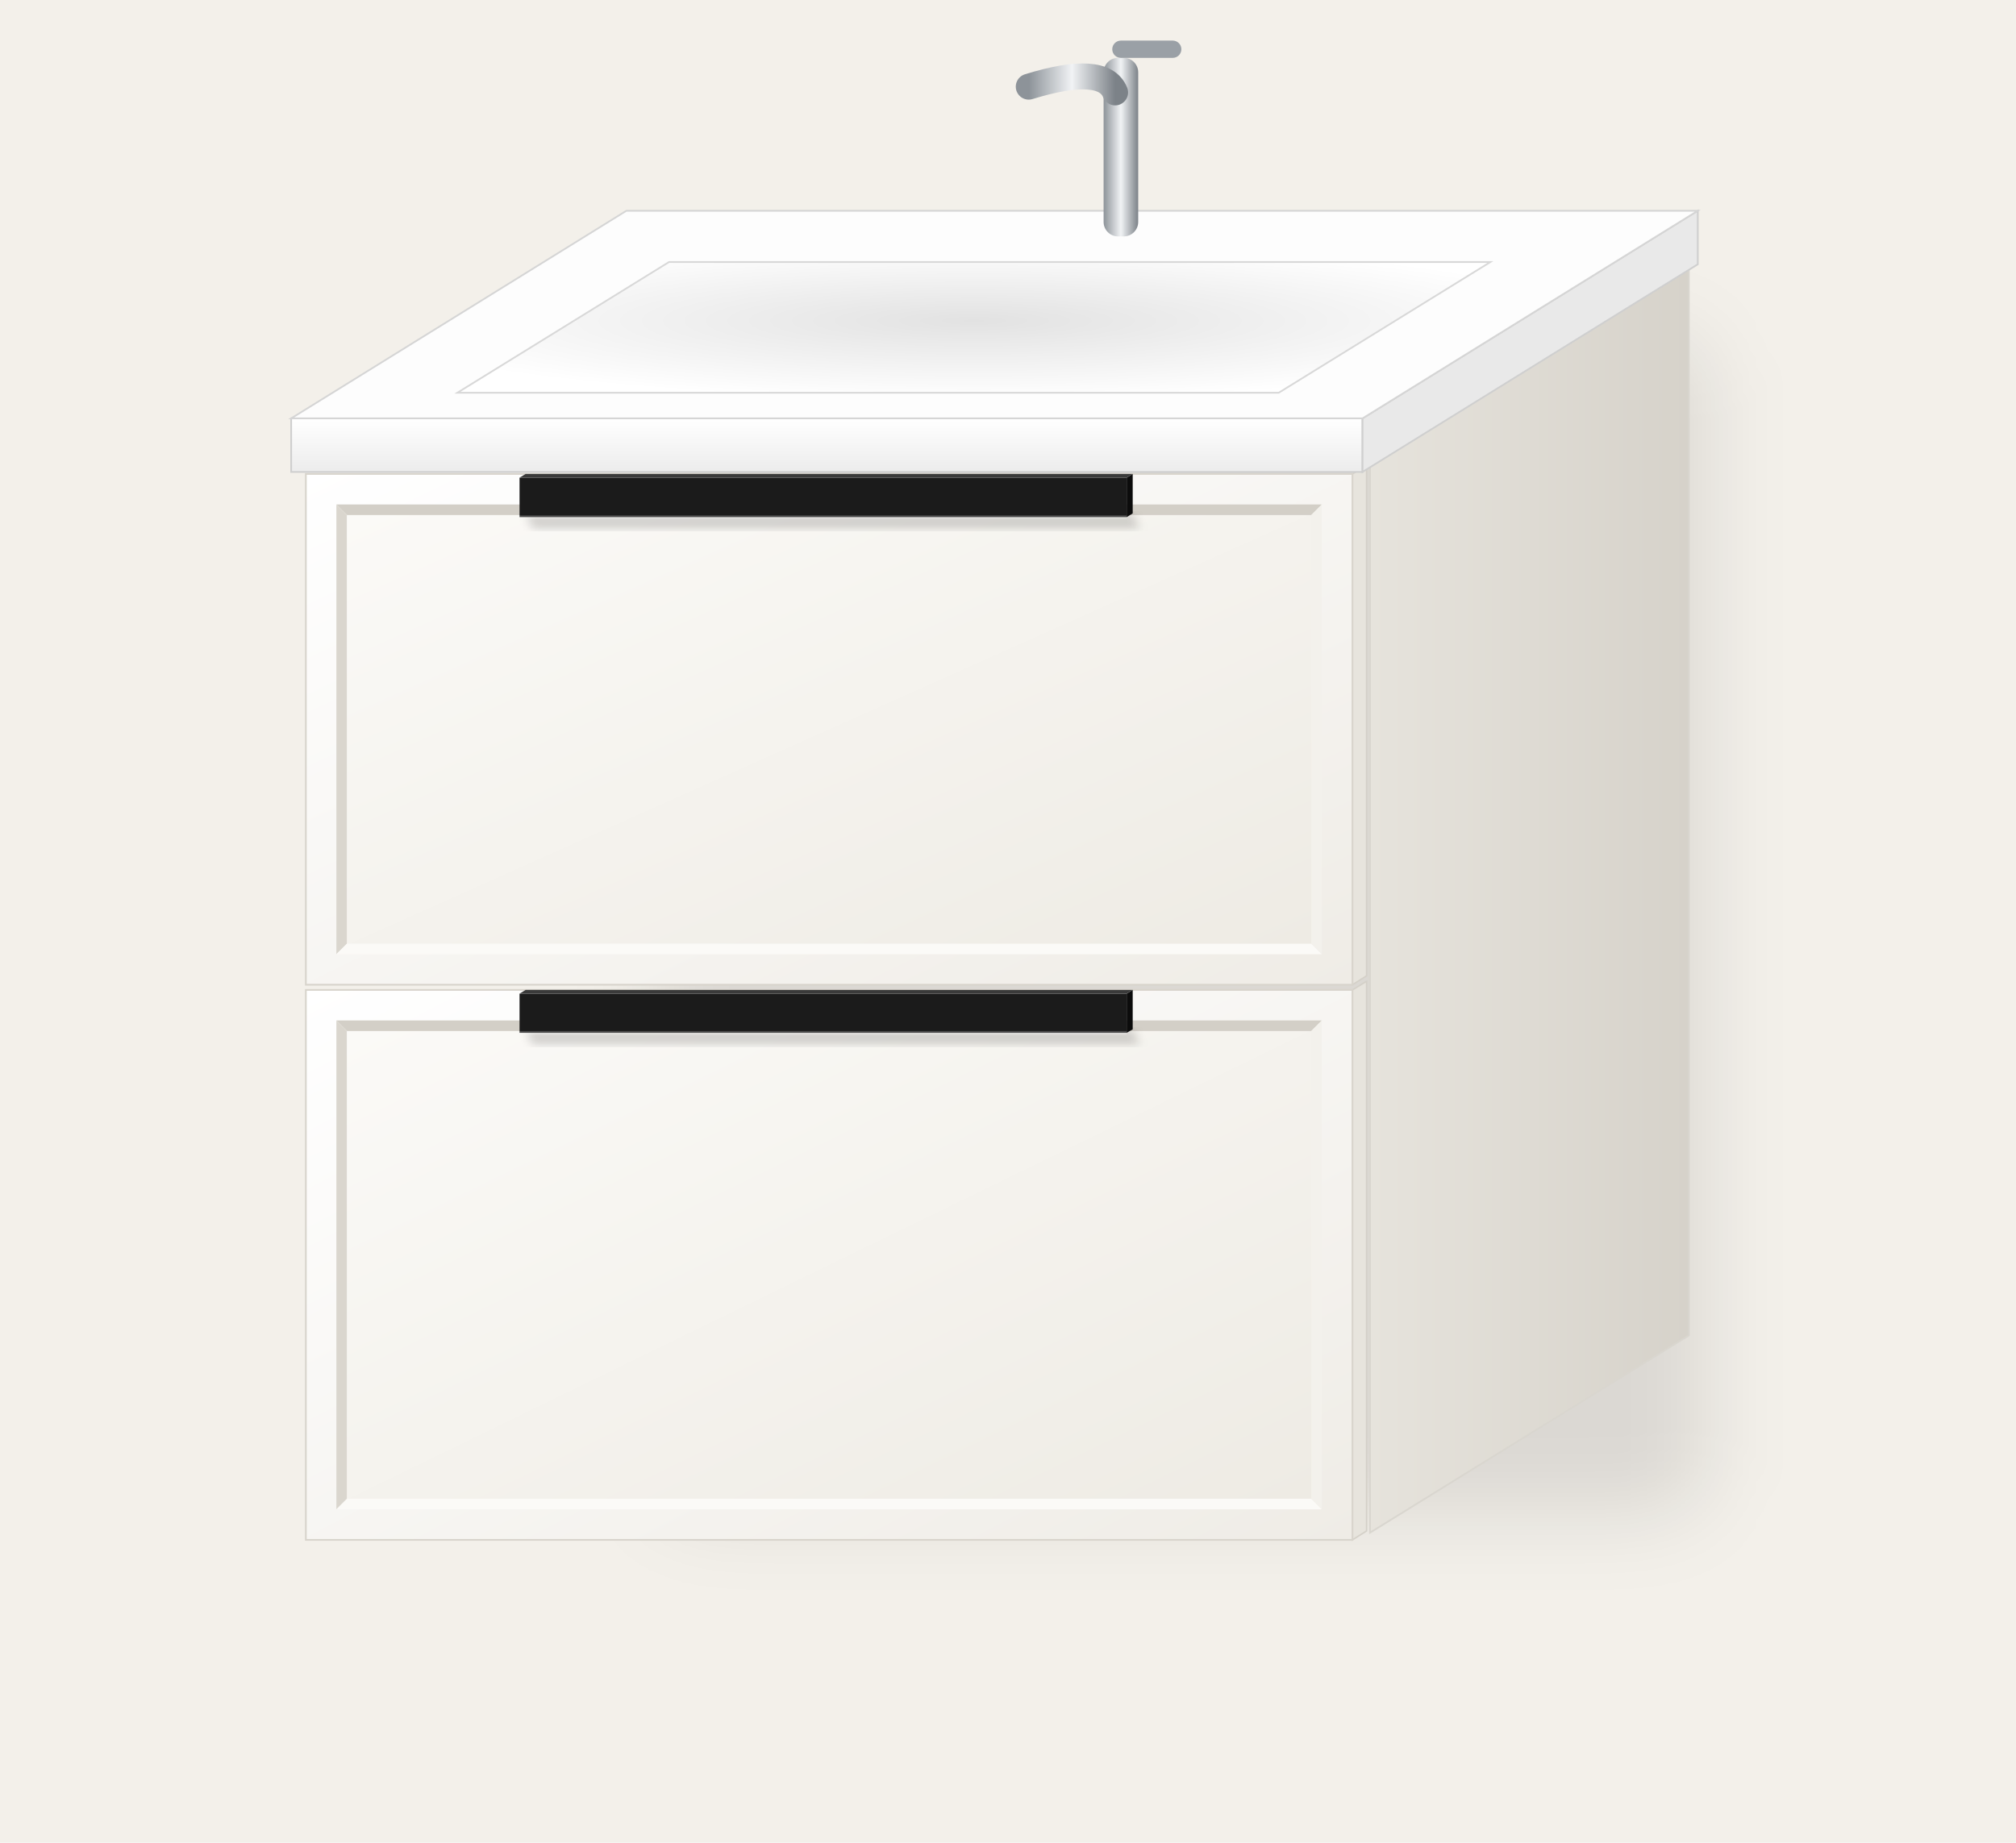
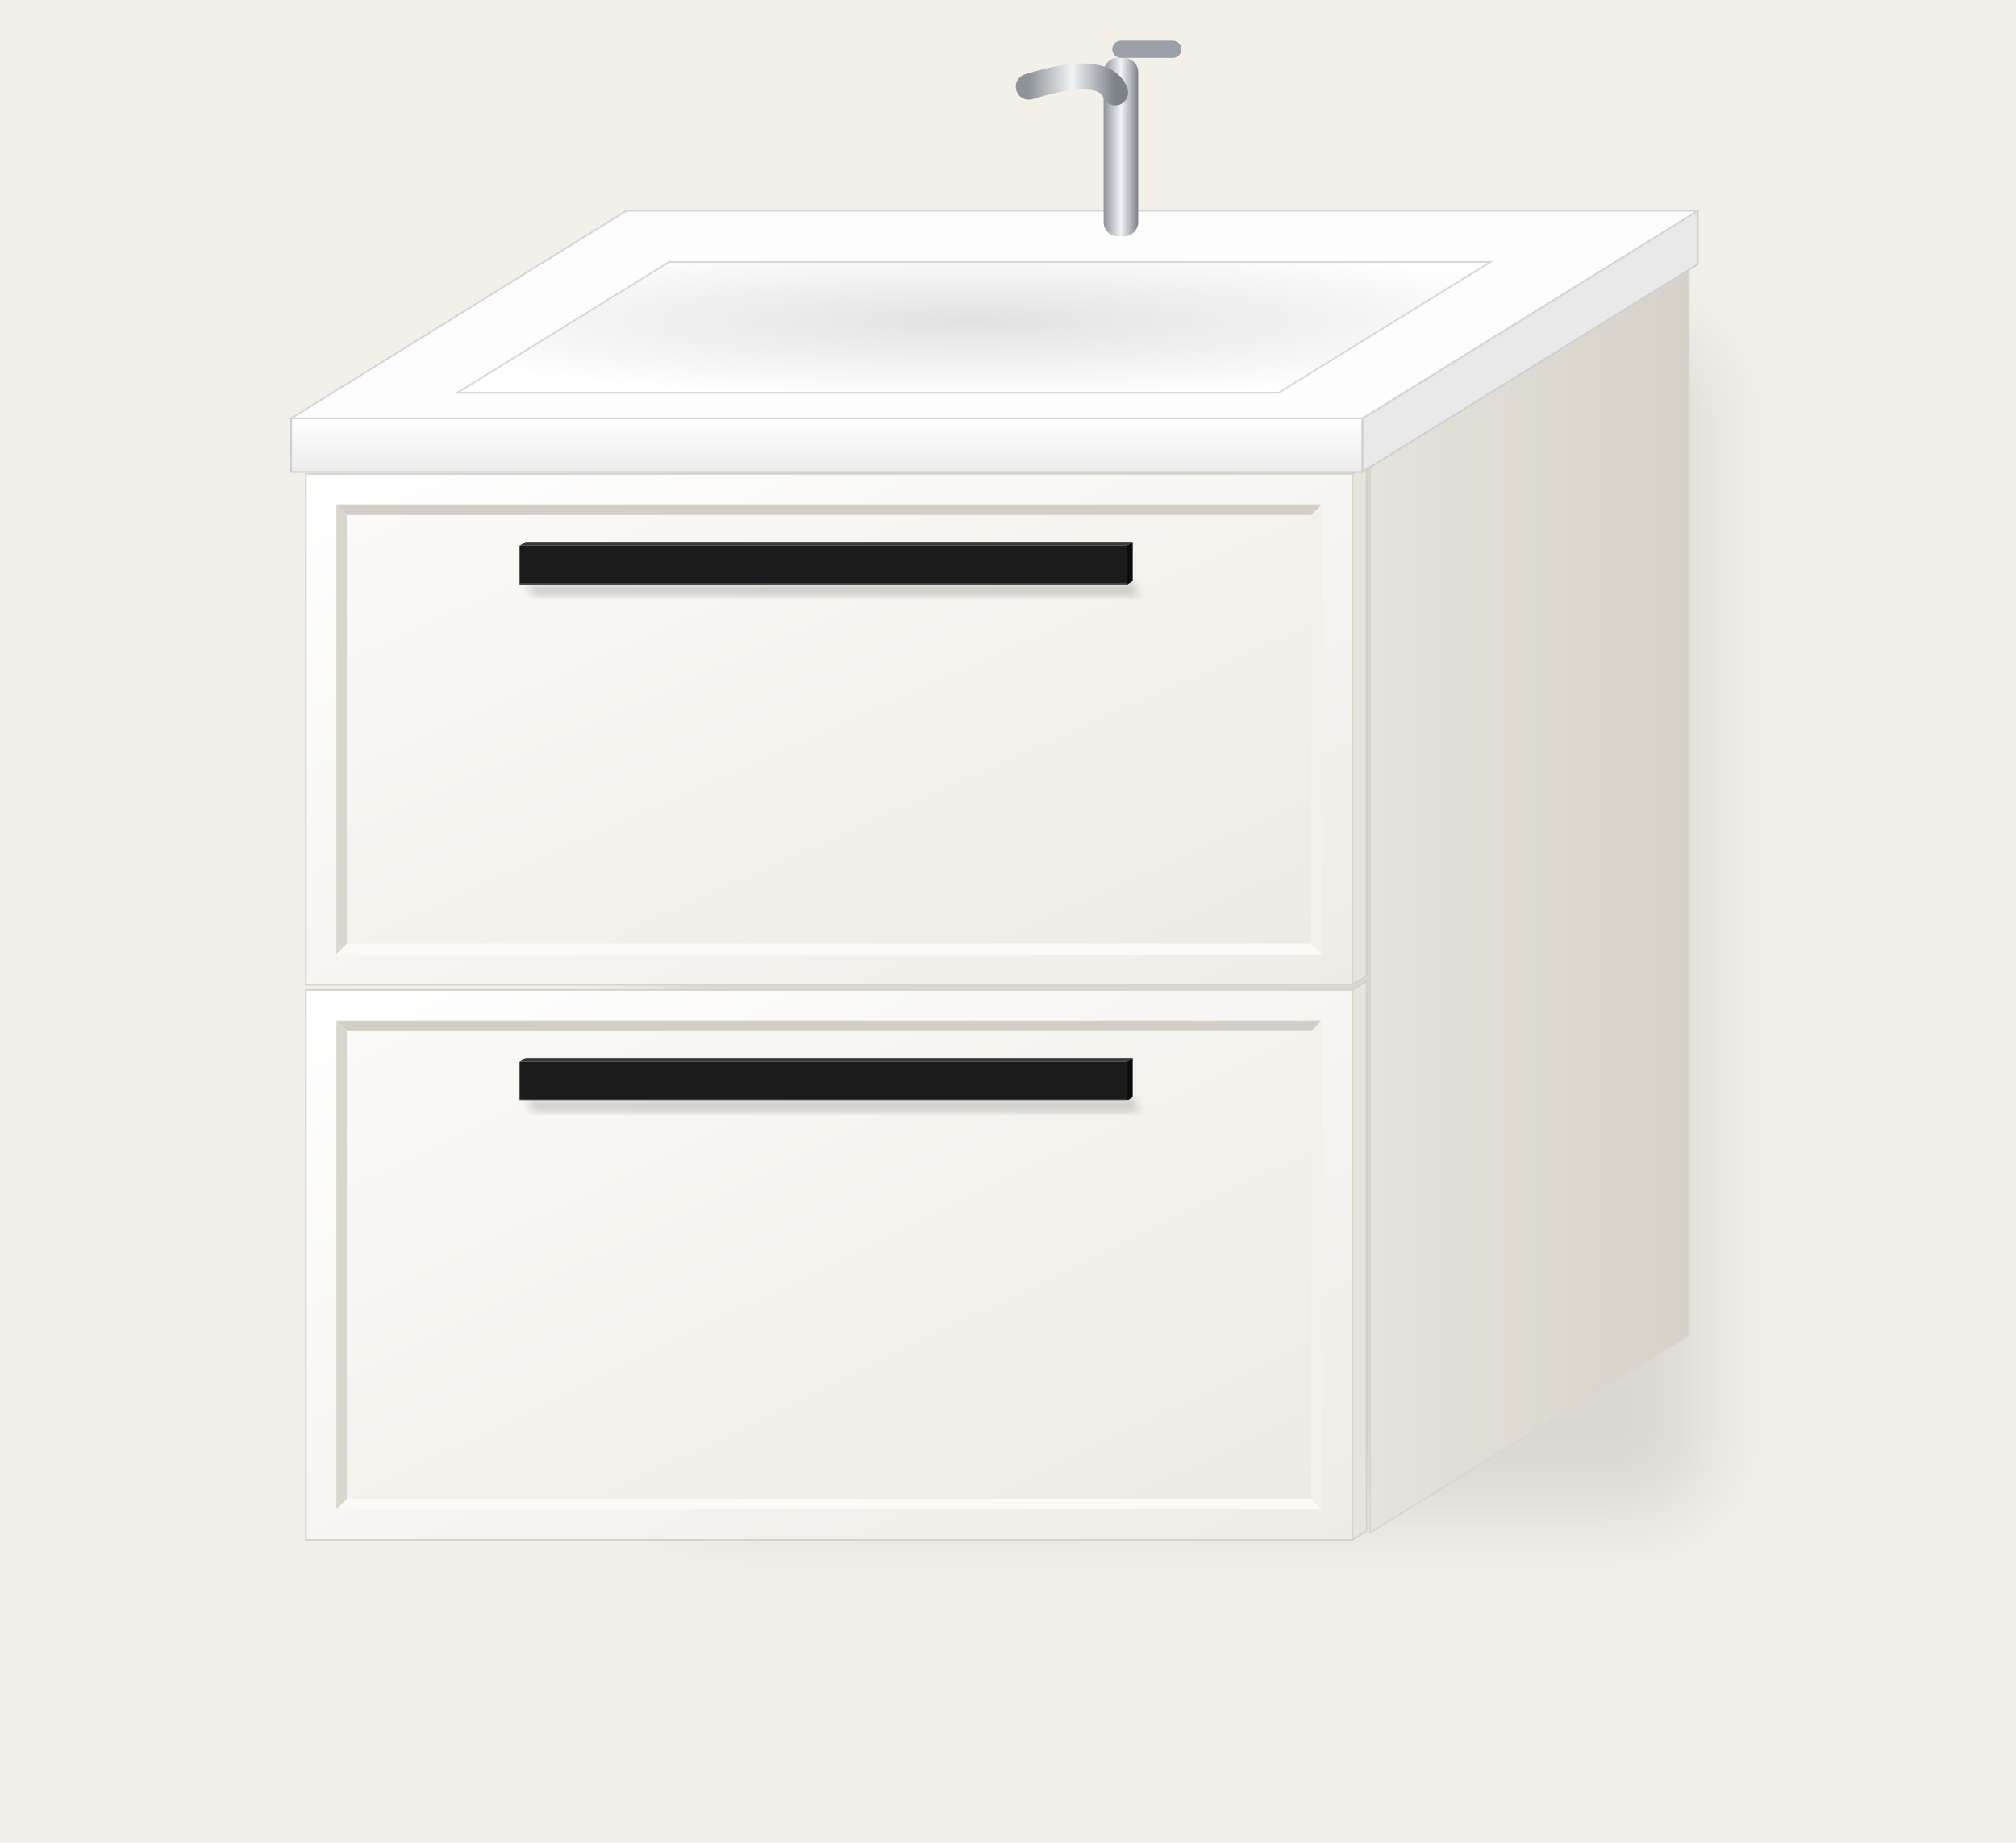
<svg xmlns="http://www.w3.org/2000/svg" viewBox="0 0 700 640" font-family="Inter,Arial,sans-serif">
  <defs>
    <linearGradient id="frontGrad" x1="0" y1="0" x2="1" y2="1">
      <stop offset="0" stop-color="#ffffff" />
      <stop offset="1" stop-color="#efece6" />
    </linearGradient>
    <linearGradient id="panelGrad" x1="0" y1="0" x2="1" y2="1">
      <stop offset="0" stop-color="#fbfaf7" />
      <stop offset="1" stop-color="#eeebe4" />
    </linearGradient>
    <linearGradient id="sideGrad" x1="0" y1="0" x2="1" y2="0">
      <stop offset="0" stop-color="#e6e3dc" />
      <stop offset="1" stop-color="#d6d2ca" />
    </linearGradient>
    <linearGradient id="wave" x1="0" y1="0" x2="1" y2="0">
      <stop offset="0" stop-color="#fbfaf8" />
      <stop offset=".12" stop-color="#e2ded6" />
      <stop offset=".5" stop-color="#f3f0ea" />
      <stop offset=".88" stop-color="#ffffff" />
      <stop offset="1" stop-color="#f7f5f1" />
    </linearGradient>
    <linearGradient id="pullTop" x1="0" y1="1" x2="0" y2="0">
      <stop offset="0" stop-color="#6d6a64" />
      <stop offset=".35" stop-color="#bdb8af" />
      <stop offset="1" stop-color="#f4f2ed" />
    </linearGradient>
    <linearGradient id="pullBot" x1="0" y1="0" x2="0" y2="1">
      <stop offset="0" stop-color="#57544f" />
      <stop offset=".4" stop-color="#b3aea5" />
      <stop offset="1" stop-color="#f4f2ed" />
    </linearGradient>
    <linearGradient id="sinkFront" x1="0" y1="0" x2="0" y2="1">
      <stop offset="0" stop-color="#ffffff" />
      <stop offset="1" stop-color="#ececec" />
    </linearGradient>
    <radialGradient id="bowl" cx=".5" cy=".45" r=".6">
      <stop offset="0" stop-color="#e2e2e2" />
      <stop offset="1" stop-color="#ffffff" />
    </radialGradient>
    <linearGradient id="chrome" x1="0" y1="0" x2="1" y2="0">
      <stop offset="0" stop-color="#8d9399" />
      <stop offset=".5" stop-color="#f1f3f5" />
      <stop offset="1" stop-color="#7c8288" />
    </linearGradient>
    <filter id="blur">
      <feGaussianBlur stdDeviation="1.6" />
    </filter>
    <filter id="soft" x="-20%" y="-20%" width="140%" height="140%">
      <feGaussianBlur stdDeviation="14" />
    </filter>
  </defs>
  <rect width="700" height="640" fill="#f3f0ea" />
  <rect x="226.8" y="116.6" width="365.8" height="409.2" rx="18" fill="rgba(0,0,0,.10)" filter="url(#soft)" />
  <polygon points="475.7,532.3 586.4,463.8 586.4,91.8 475.7,160.3" fill="url(#sideGrad)" stroke="#d9d6cf" stroke-width="0.6" />
  <polygon points="469.6,342.0 474.5,338.9 474.5,161.6 469.6,164.6" fill="#e7e4dd" stroke="#d4d0c8" stroke-width="0.5" />
  <polygon points="469.6,534.8 474.5,531.7 474.5,340.8 469.6,343.8" fill="#e7e4dd" stroke="#d4d0c8" stroke-width="0.5" />
  <polygon points="106.2,342.0 469.6,342.0 469.6,164.6 106.2,164.6" fill="url(#frontGrad)" stroke="#d8d4cc" stroke-width="0.6" />
  <polygon points="116.8,175.2 459.0,175.2 455.3,178.9 120.5,178.9" fill="#d3cfc7" stroke="none" stroke-width="0" />
  <polygon points="116.8,331.4 116.8,175.2 120.5,178.9 120.5,327.7" fill="#dad6ce" stroke="none" stroke-width="0" />
  <polygon points="459.0,331.4 116.8,331.4 120.5,327.7 455.3,327.7" fill="#fbfaf7" stroke="none" stroke-width="0" />
  <polygon points="459.0,175.2 459.0,331.4 455.3,327.7 455.3,178.9" fill="#f3f1ec" stroke="none" stroke-width="0" />
  <polygon points="120.5,327.7 455.3,327.7 455.3,178.9 120.5,178.9" fill="url(#panelGrad)" stroke="none" stroke-width="0" />
  <polygon points="106.2,534.8 469.6,534.8 469.6,343.8 106.2,343.8" fill="url(#frontGrad)" stroke="#d8d4cc" stroke-width="0.6" />
  <polygon points="116.8,354.4 459.0,354.4 455.3,358.1 120.5,358.1" fill="#d3cfc7" stroke="none" stroke-width="0" />
  <polygon points="116.8,524.2 116.8,354.4 120.5,358.1 120.5,520.5" fill="#dad6ce" stroke="none" stroke-width="0" />
  <polygon points="459.0,524.2 116.8,524.2 120.5,520.5 455.3,520.5" fill="#fbfaf7" stroke="none" stroke-width="0" />
  <polygon points="459.0,354.4 459.0,524.2 455.3,520.5 455.3,358.1" fill="#f3f1ec" stroke="none" stroke-width="0" />
  <polygon points="120.5,520.5 455.3,520.5 455.3,358.1 120.5,358.1" fill="url(#panelGrad)" stroke="none" stroke-width="0" />
-   <polygon points="185.0,183.9 395.8,183.9 393.3,178.3 182.5,178.3" fill="rgba(0,0,0,.16)" stroke="none" stroke-width="0" filter="url(#blur)" />
-   <polygon points="180.4,179.6 391.2,179.6 391.2,165.9 180.4,165.9" fill="#1b1b1b" stroke="none" stroke-width="0" />
-   <polygon points="391.2,179.6 393.3,178.3 393.3,164.6 391.2,165.9" fill="#0c0c0c" stroke="none" stroke-width="0" />
-   <polygon points="180.4,165.9 391.2,165.9 393.3,164.6 182.5,164.6" fill="#3a3a3a" stroke="none" stroke-width="0" />
-   <line x1="180.4" y1="179.6" x2="391.2" y2="179.6" stroke="rgba(255,255,255,.22)" stroke-width="1.2" />
-   <polygon points="185.0,363.0 395.8,363.0 393.3,357.5 182.5,357.5" fill="rgba(0,0,0,.16)" stroke="none" stroke-width="0" filter="url(#blur)" />
-   <polygon points="180.4,358.7 391.2,358.7 391.2,345.1 180.4,345.1" fill="#1b1b1b" stroke="none" stroke-width="0" />
-   <polygon points="391.2,358.7 393.3,357.5 393.3,343.8 391.2,345.1" fill="#0c0c0c" stroke="none" stroke-width="0" />
-   <polygon points="180.4,345.1 391.2,345.1 393.3,343.8 182.5,343.8" fill="#3a3a3a" stroke="none" stroke-width="0" />
-   <line x1="180.4" y1="358.7" x2="391.2" y2="358.7" stroke="rgba(255,255,255,.22)" stroke-width="1.2" />
+   <polygon points="185.0,207.4 395.8,207.4 393.3,201.8 182.5,201.8" fill="rgba(0,0,0,.16)" stroke="none" stroke-width="0" filter="url(#blur)" />
+   <polygon points="180.4,203.1 391.2,203.1 391.2,189.5 180.4,189.5" fill="#1b1b1b" stroke="none" stroke-width="0" />
+   <polygon points="391.2,203.1 393.3,201.8 393.3,188.2 391.2,189.5" fill="#0c0c0c" stroke="none" stroke-width="0" />
+   <polygon points="180.4,189.5 391.2,189.5 393.3,188.2 182.5,188.2" fill="#3a3a3a" stroke="none" stroke-width="0" />
+   <line x1="180.4" y1="203.1" x2="391.2" y2="203.1" stroke="rgba(255,255,255,.22)" stroke-width="1.2" />
+   <polygon points="185.0,386.6 395.8,386.6 393.3,381.0 182.5,381.0" fill="rgba(0,0,0,.16)" stroke="none" stroke-width="0" filter="url(#blur)" />
+   <polygon points="180.4,382.3 391.2,382.3 391.2,368.7 180.4,368.7" fill="#1b1b1b" stroke="none" stroke-width="0" />
+   <polygon points="391.2,382.3 393.3,381.0 393.3,367.4 391.2,368.7" fill="#0c0c0c" stroke="none" stroke-width="0" />
+   <polygon points="180.4,368.7 391.2,368.7 393.3,367.4 182.5,367.4" fill="#3a3a3a" stroke="none" stroke-width="0" />
+   <line x1="180.4" y1="382.3" x2="391.2" y2="382.3" stroke="rgba(255,255,255,.22)" stroke-width="1.2" />
  <polygon points="101.1,163.9 473.1,163.9 473.1,145.3 101.1,145.3" fill="url(#sinkFront)" stroke="#cfcfcf" stroke-width="0.6" />
  <polygon points="473.1,163.9 589.5,91.8 589.5,73.2 473.1,145.3" fill="#e9e9e9" stroke="#cfcfcf" stroke-width="0.6" />
  <polygon points="101.1,145.3 473.1,145.3 589.5,73.2 217.5,73.2" fill="#fdfdfd" stroke="#d5d5d5" stroke-width="0.6" />
  <polygon points="158.8,136.4 444.0,136.4 517.5,91.0 232.3,91.0" fill="url(#bowl)" stroke="#d8d8d8" stroke-width="0.6" />
  <rect x="383.2" y="20.1" width="12" height="62" rx="5" fill="url(#chrome)" />
  <path d="M387.2 32.1 q -4 -10 -30 -2" stroke="url(#chrome)" stroke-width="9" fill="none" stroke-linecap="round" />
  <rect x="386.2" y="14.1" width="24" height="6" rx="3" fill="#9aa0a6" />
</svg>
